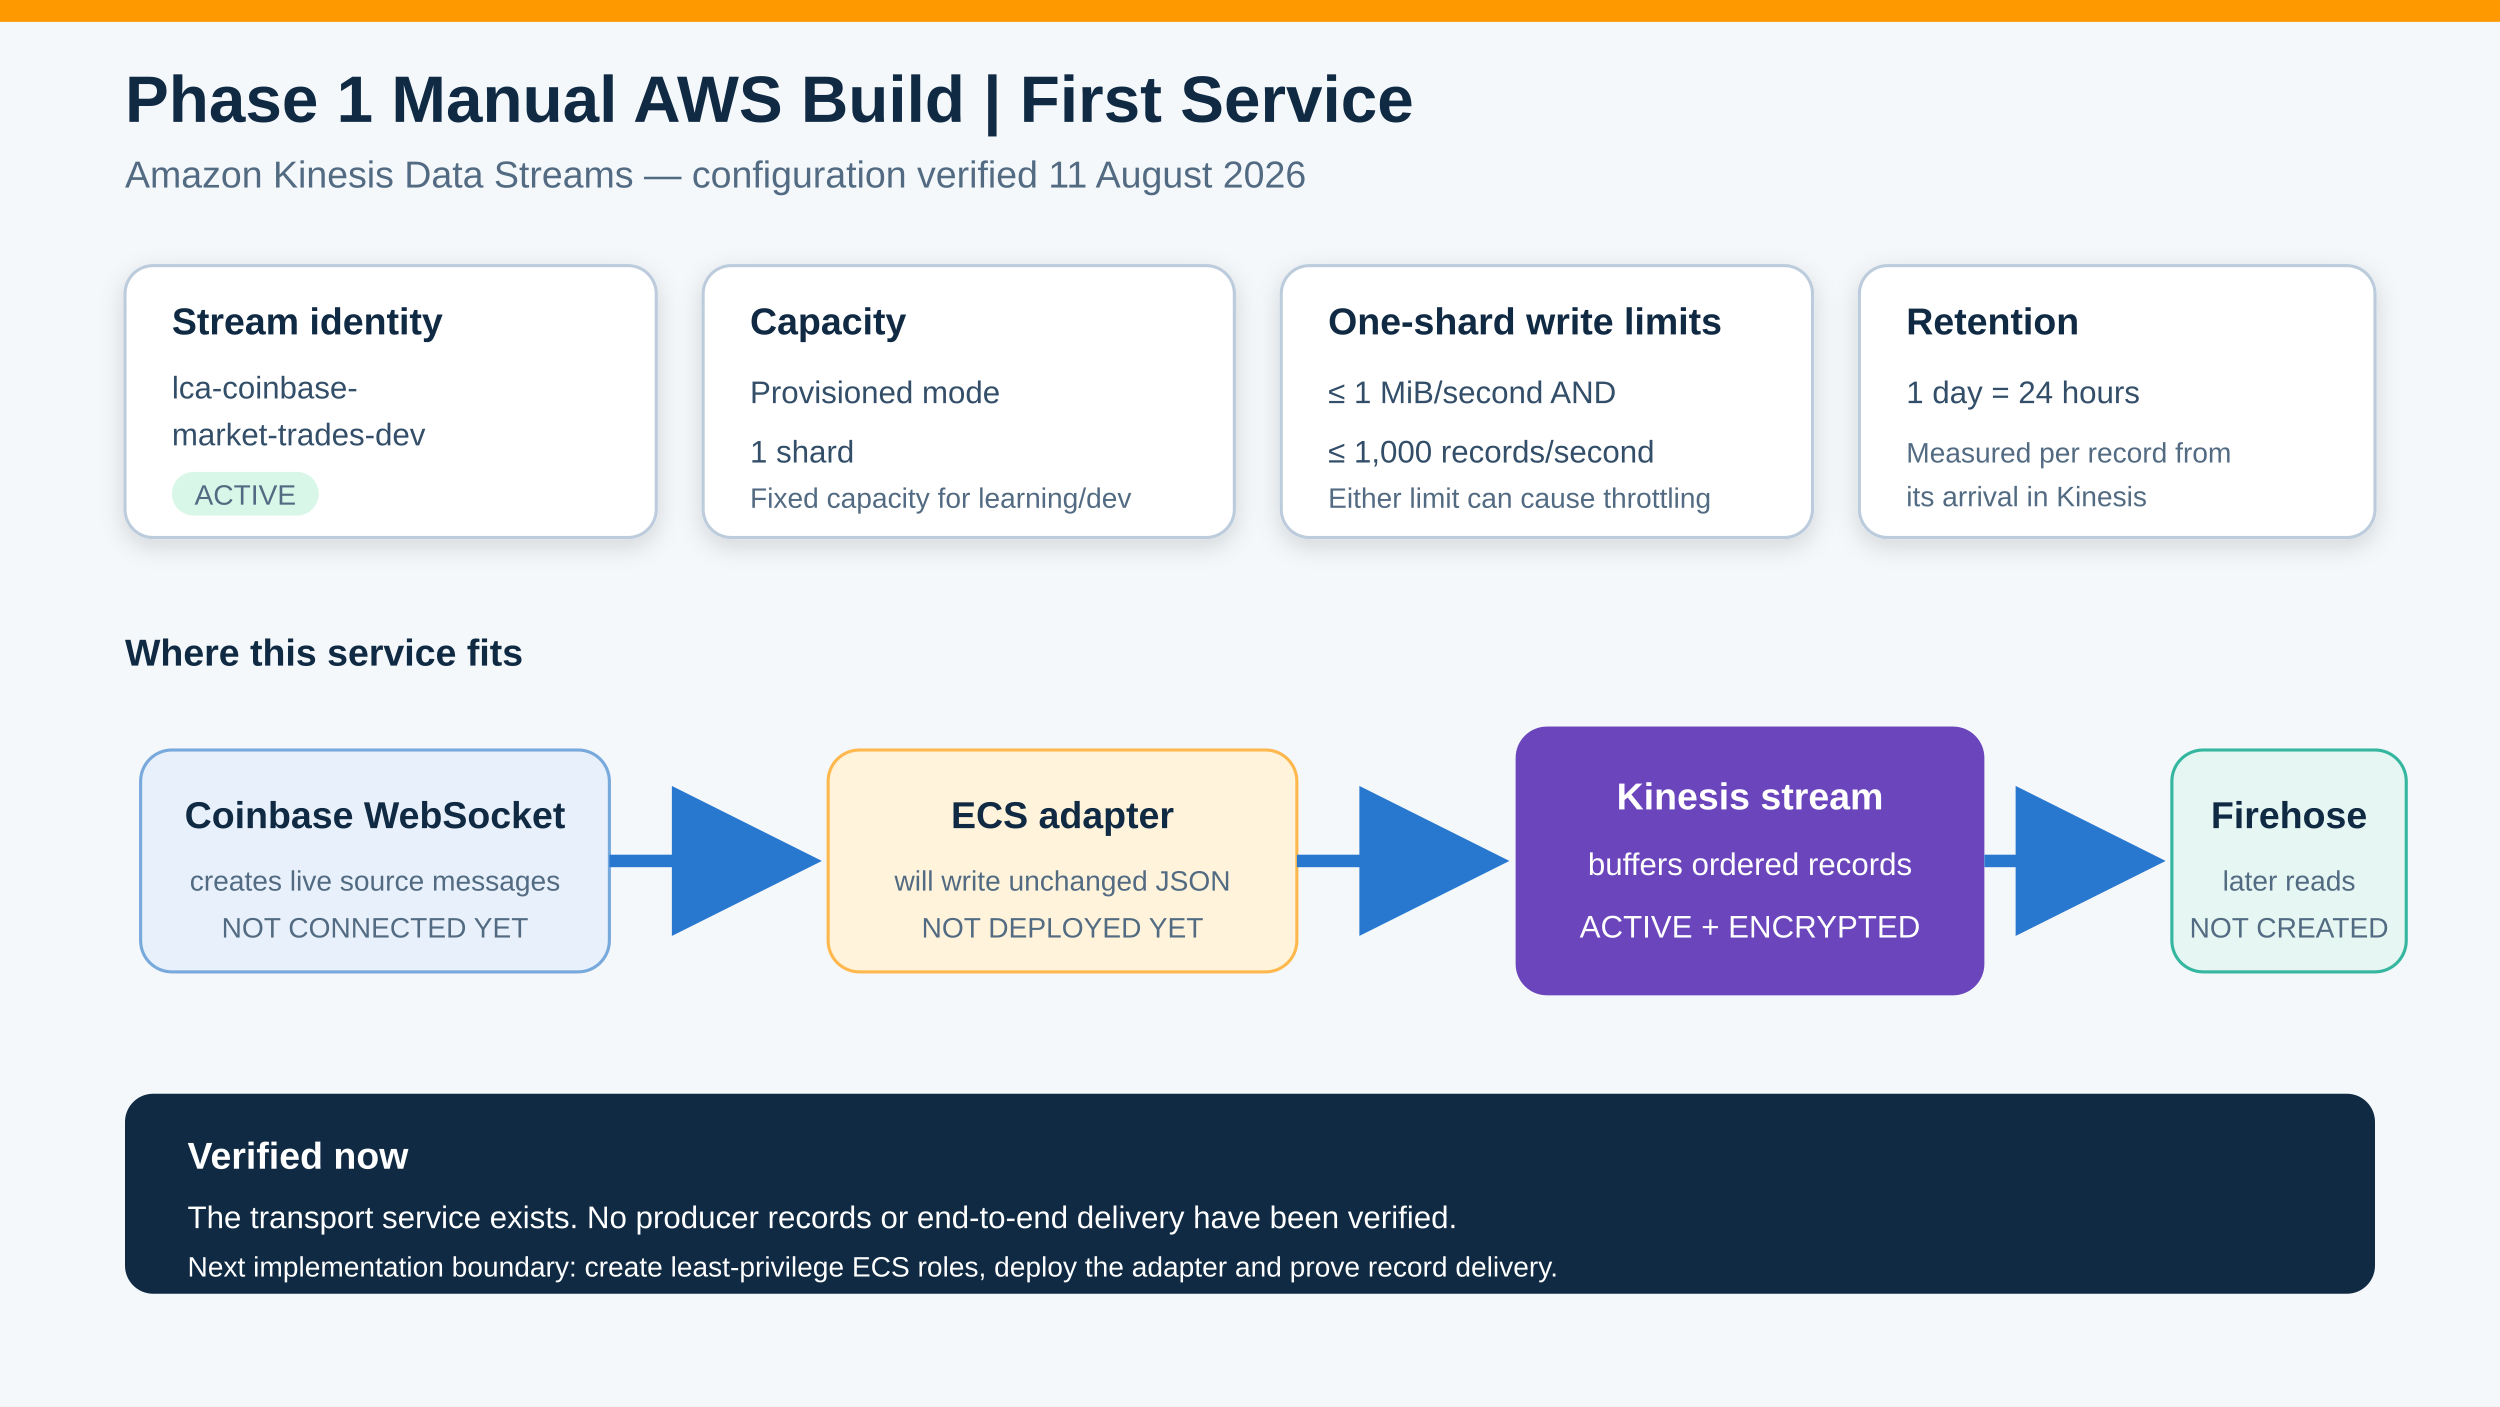
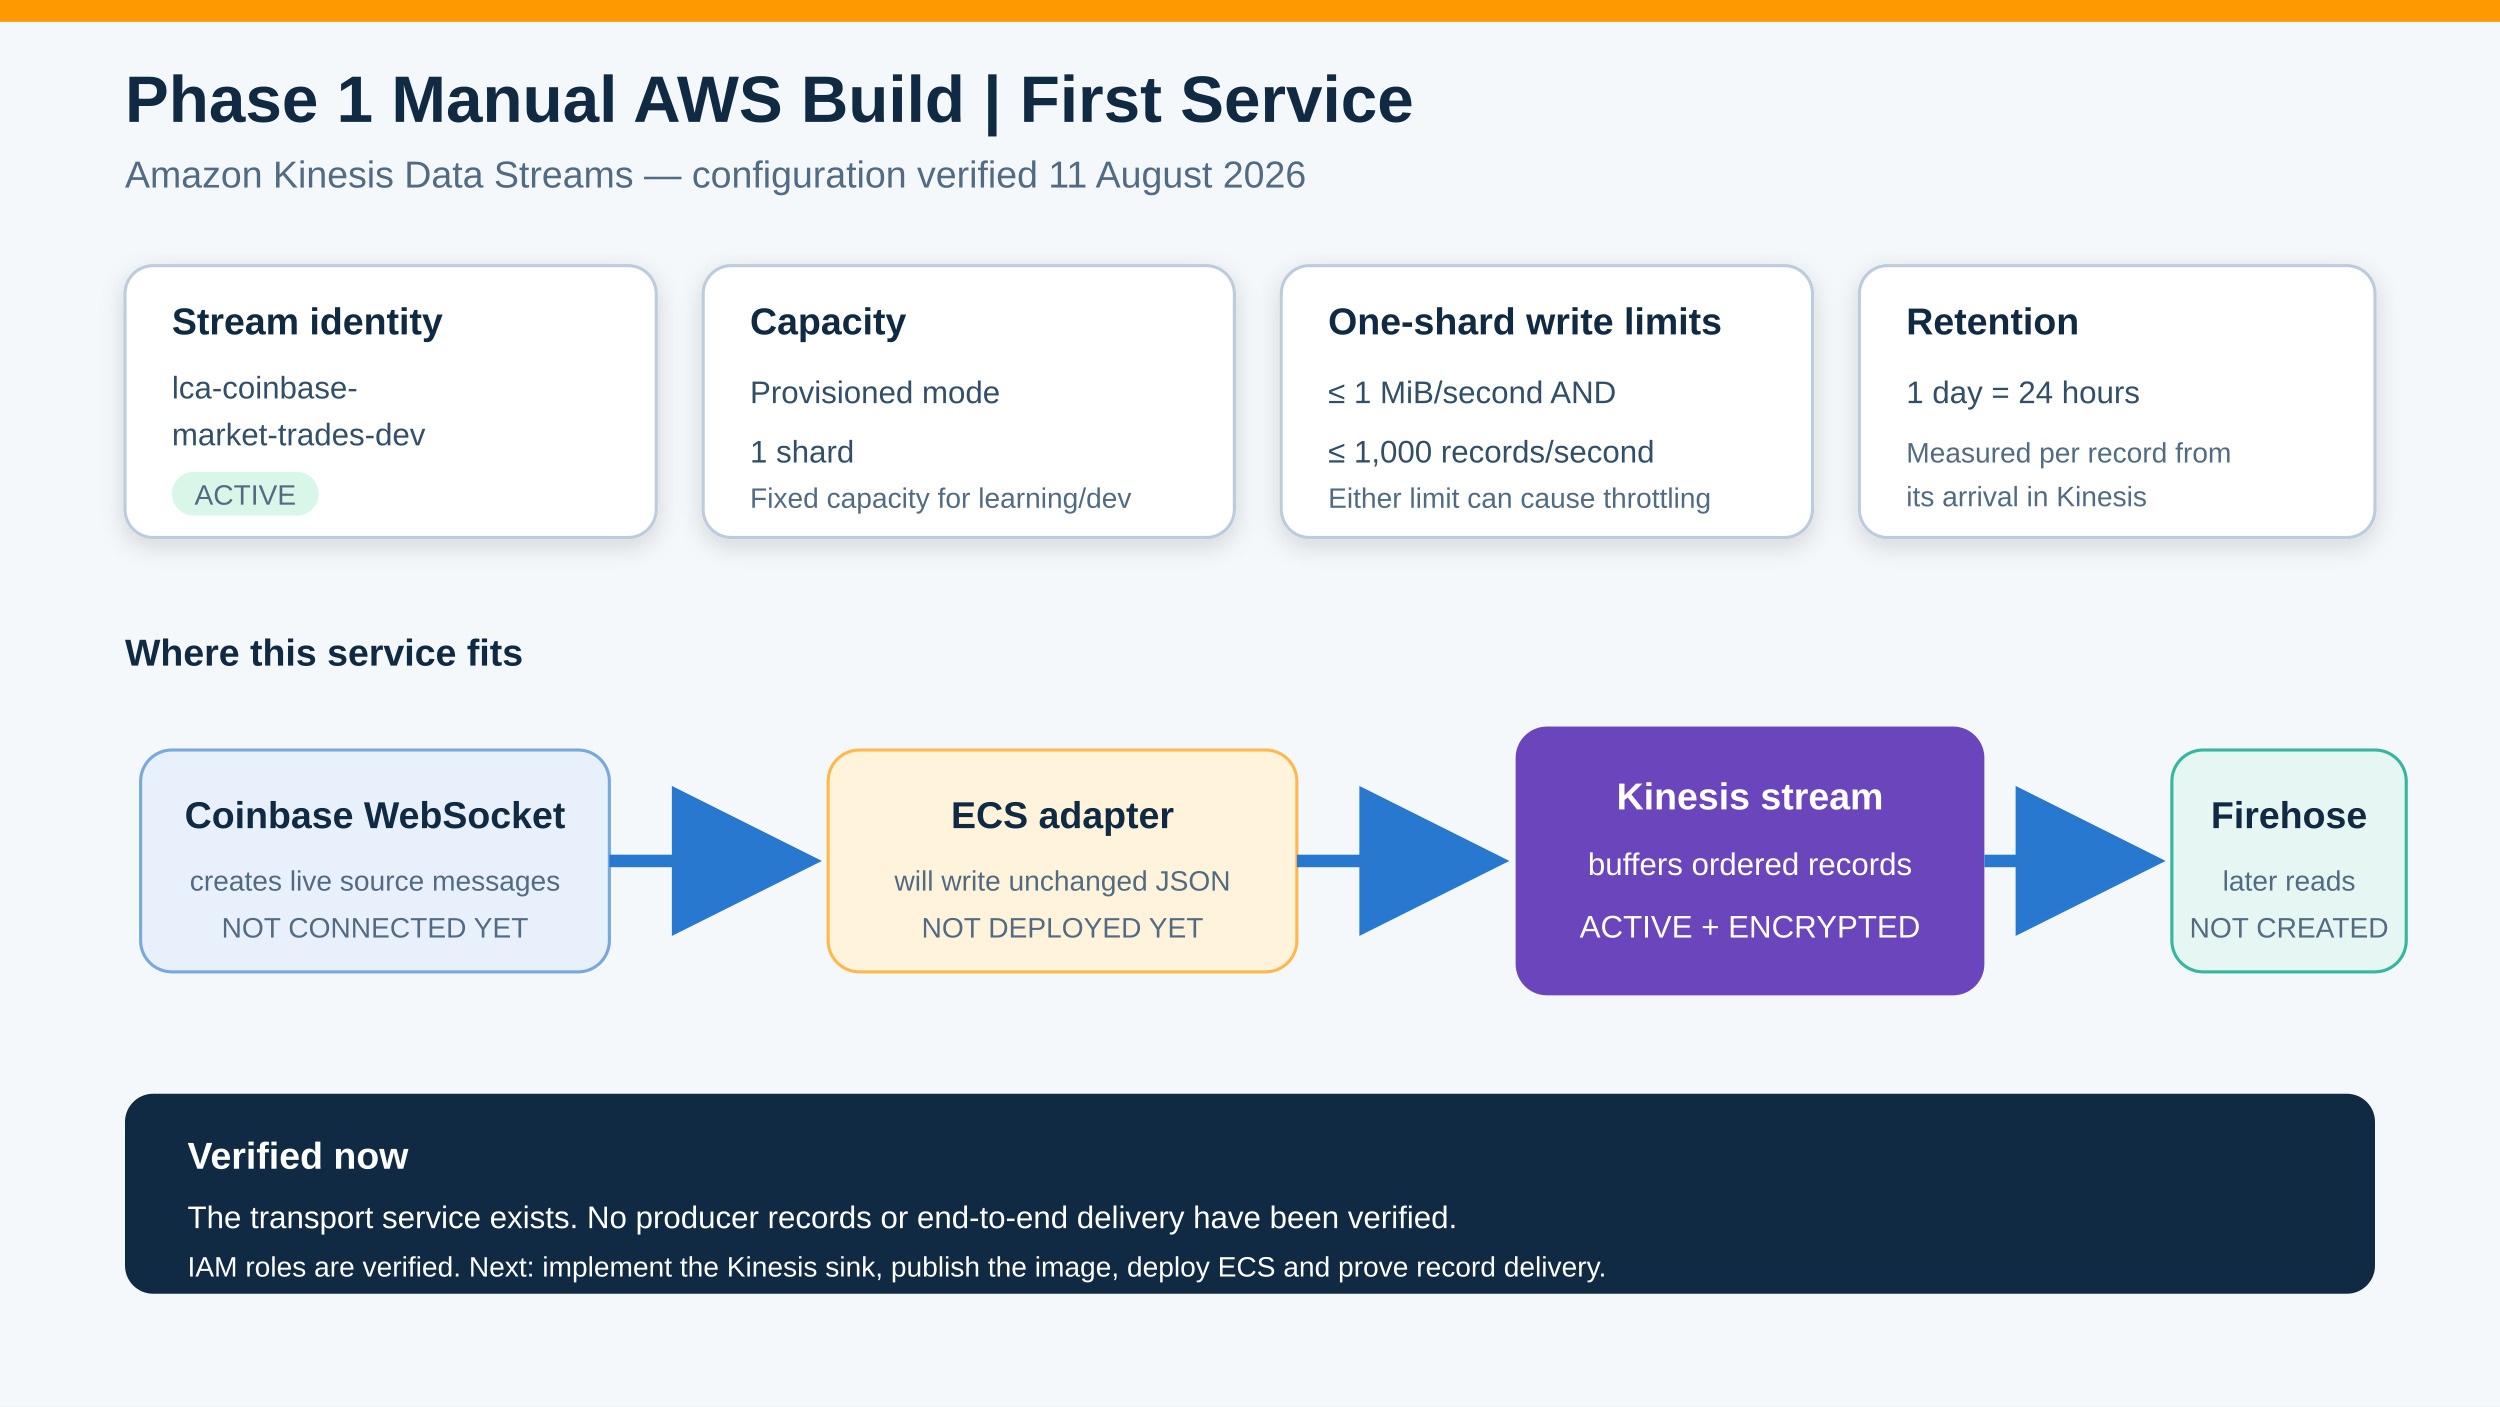
<svg xmlns="http://www.w3.org/2000/svg" width="1600" height="900" viewBox="0 0 1600 900" role="img" aria-labelledby="title desc">
  <defs>
    <marker id="arrow" markerWidth="12" markerHeight="12" refX="10" refY="6" orient="auto">
      <path d="M0 0 L12 6 L0 12 Z" fill="#2878d0" />
    </marker>
    <filter id="shadow" x="-20%" y="-20%" width="140%" height="140%">
      <feDropShadow dx="0" dy="5" stdDeviation="8" flood-opacity=".14" />
    </filter>
    <style>
      .title{font:700 42px Arial,sans-serif;fill:#102a43}.sub{font:24px Arial,sans-serif;fill:#526b82}.h{font:700 24px Arial,sans-serif;fill:#102a43}.b{font:20px Arial,sans-serif;fill:#334e68}.small{font:18px Arial,sans-serif;fill:#526b82}.white{fill:#fff}.center{text-anchor:middle}.card{fill:#fff;stroke:#bcccdc;stroke-width:2;rx:18;filter:url(#shadow)}
    </style>
  </defs>
  <rect width="1600" height="900" fill="#f4f8fb" />
  <rect width="1600" height="14" fill="#ff9900" />
  <text x="80" y="78" class="title">Phase 1 Manual AWS Build | First Service</text>
  <text x="80" y="120" class="sub">Amazon Kinesis Data Streams — configuration verified 11 August 2026</text>
  <rect x="80" y="170" width="340" height="174" class="card" />
  <text x="110" y="214" class="h">Stream identity</text>
  <text x="110" y="255" class="b">lca-coinbase-</text>
  <text x="110" y="285" class="b">market-trades-dev</text>
  <rect x="110" y="302" width="94" height="28" rx="14" fill="#d9f7e8" />
  <text x="157" y="323" class="small center" fill="#087f5b">ACTIVE</text>
  <rect x="450" y="170" width="340" height="174" class="card" />
  <text x="480" y="214" class="h">Capacity</text>
  <text x="480" y="258" class="b">Provisioned mode</text>
  <text x="480" y="296" class="b">1 shard</text>
  <text x="480" y="325" class="small">Fixed capacity for learning/dev</text>
  <rect x="820" y="170" width="340" height="174" class="card" />
  <text x="850" y="214" class="h">One-shard write limits</text>
  <text x="850" y="258" class="b">≤ 1 MiB/second AND</text>
  <text x="850" y="296" class="b">≤ 1,000 records/second</text>
  <text x="850" y="325" class="small">Either limit can cause throttling</text>
  <rect x="1190" y="170" width="330" height="174" class="card" />
  <text x="1220" y="214" class="h">Retention</text>
  <text x="1220" y="258" class="b">1 day = 24 hours</text>
  <text x="1220" y="296" class="small">Measured per record from</text>
  <text x="1220" y="324" class="small">its arrival in Kinesis</text>
  <text x="80" y="426" class="h">Where this service fits</text>
  <rect x="90" y="480" width="300" height="142" rx="20" fill="#e8f1fb" stroke="#78a9dc" stroke-width="2" />
  <text x="240" y="530" class="h center">Coinbase WebSocket</text>
  <text x="240" y="570" class="small center">creates live source messages</text>
  <text x="240" y="600" class="small center">NOT CONNECTED YET</text>
  <path d="M390 551 H510" stroke="#2878d0" stroke-width="8" marker-end="url(#arrow)" />
  <rect x="530" y="480" width="300" height="142" rx="20" fill="#fff4db" stroke="#ffb84d" stroke-width="2" />
  <text x="680" y="530" class="h center">ECS adapter</text>
  <text x="680" y="570" class="small center">will write unchanged JSON</text>
  <text x="680" y="600" class="small center">NOT DEPLOYED YET</text>
  <path d="M830 551 H950" stroke="#2878d0" stroke-width="8" marker-end="url(#arrow)" />
  <rect x="970" y="465" width="300" height="172" rx="20" fill="#6b45bc" />
  <text x="1120" y="518" class="h white center">Kinesis stream</text>
  <text x="1120" y="560" class="b white center">buffers ordered records</text>
  <text x="1120" y="600" class="b white center">ACTIVE + ENCRYPTED</text>
  <path d="M1270 551 H1370" stroke="#2878d0" stroke-width="8" marker-end="url(#arrow)" />
  <rect x="1390" y="480" width="150" height="142" rx="20" fill="#e6f6f2" stroke="#35b69f" stroke-width="2" />
  <text x="1465" y="530" class="h center">Firehose</text>
  <text x="1465" y="570" class="small center">later reads</text>
  <text x="1465" y="600" class="small center">NOT CREATED</text>
  <rect x="80" y="700" width="1440" height="128" rx="18" fill="#102a43" />
  <text x="120" y="748" class="h white">Verified now</text>
  <text x="120" y="786" class="b white">The transport service exists. No producer records or end-to-end delivery have been verified.</text>
-   <text x="120" y="817" class="small white">Next implementation boundary: create least-privilege ECS roles, deploy the adapter and prove record delivery.</text>
+   <text x="120" y="817" class="small white">IAM roles are verified. Next: implement the Kinesis sink, publish the image, deploy ECS and prove record delivery.</text>
</svg>
